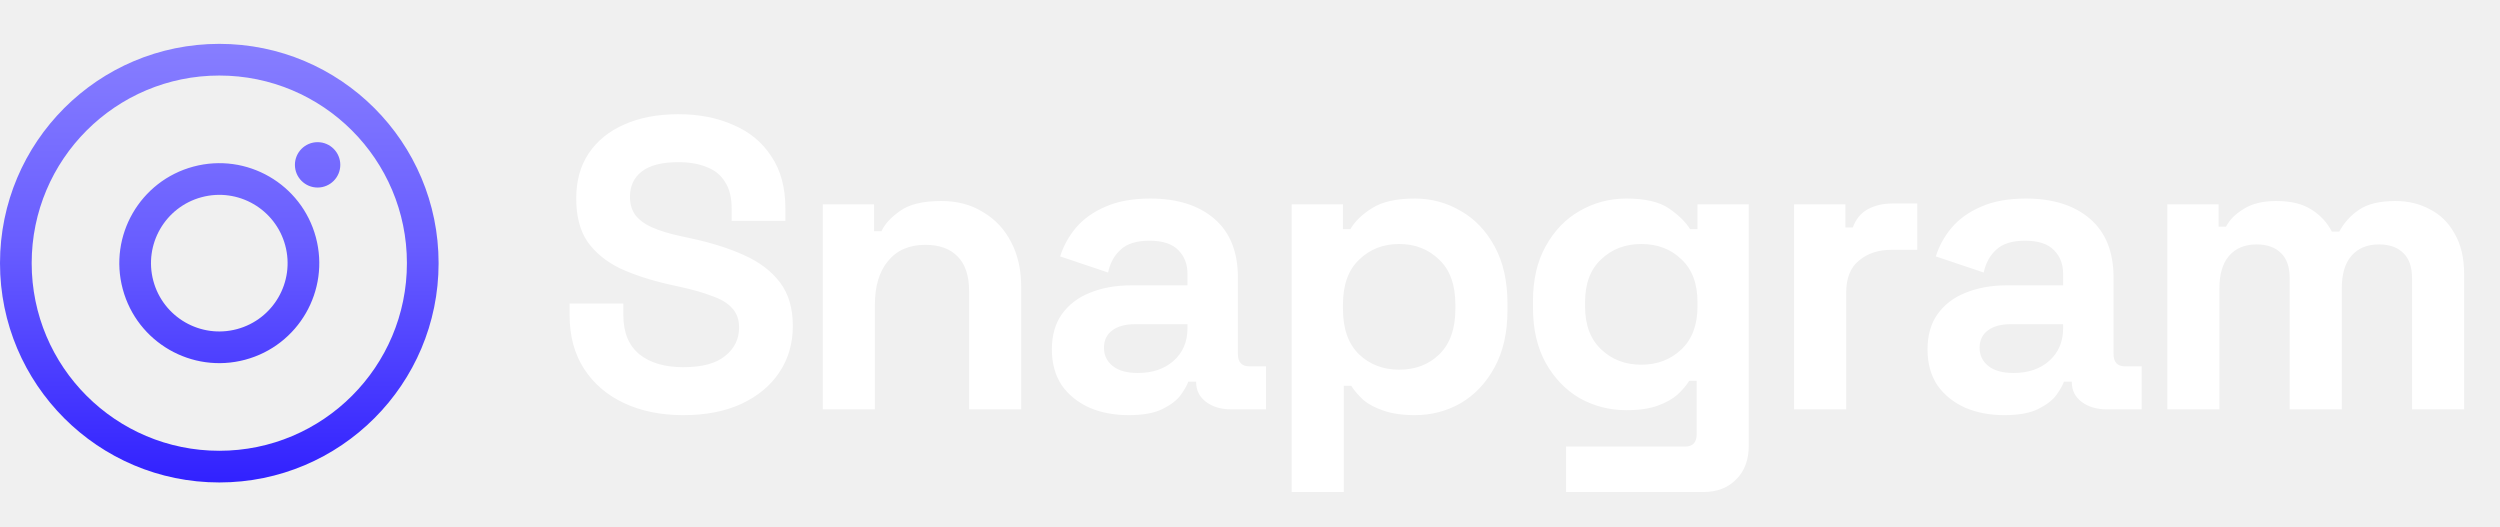
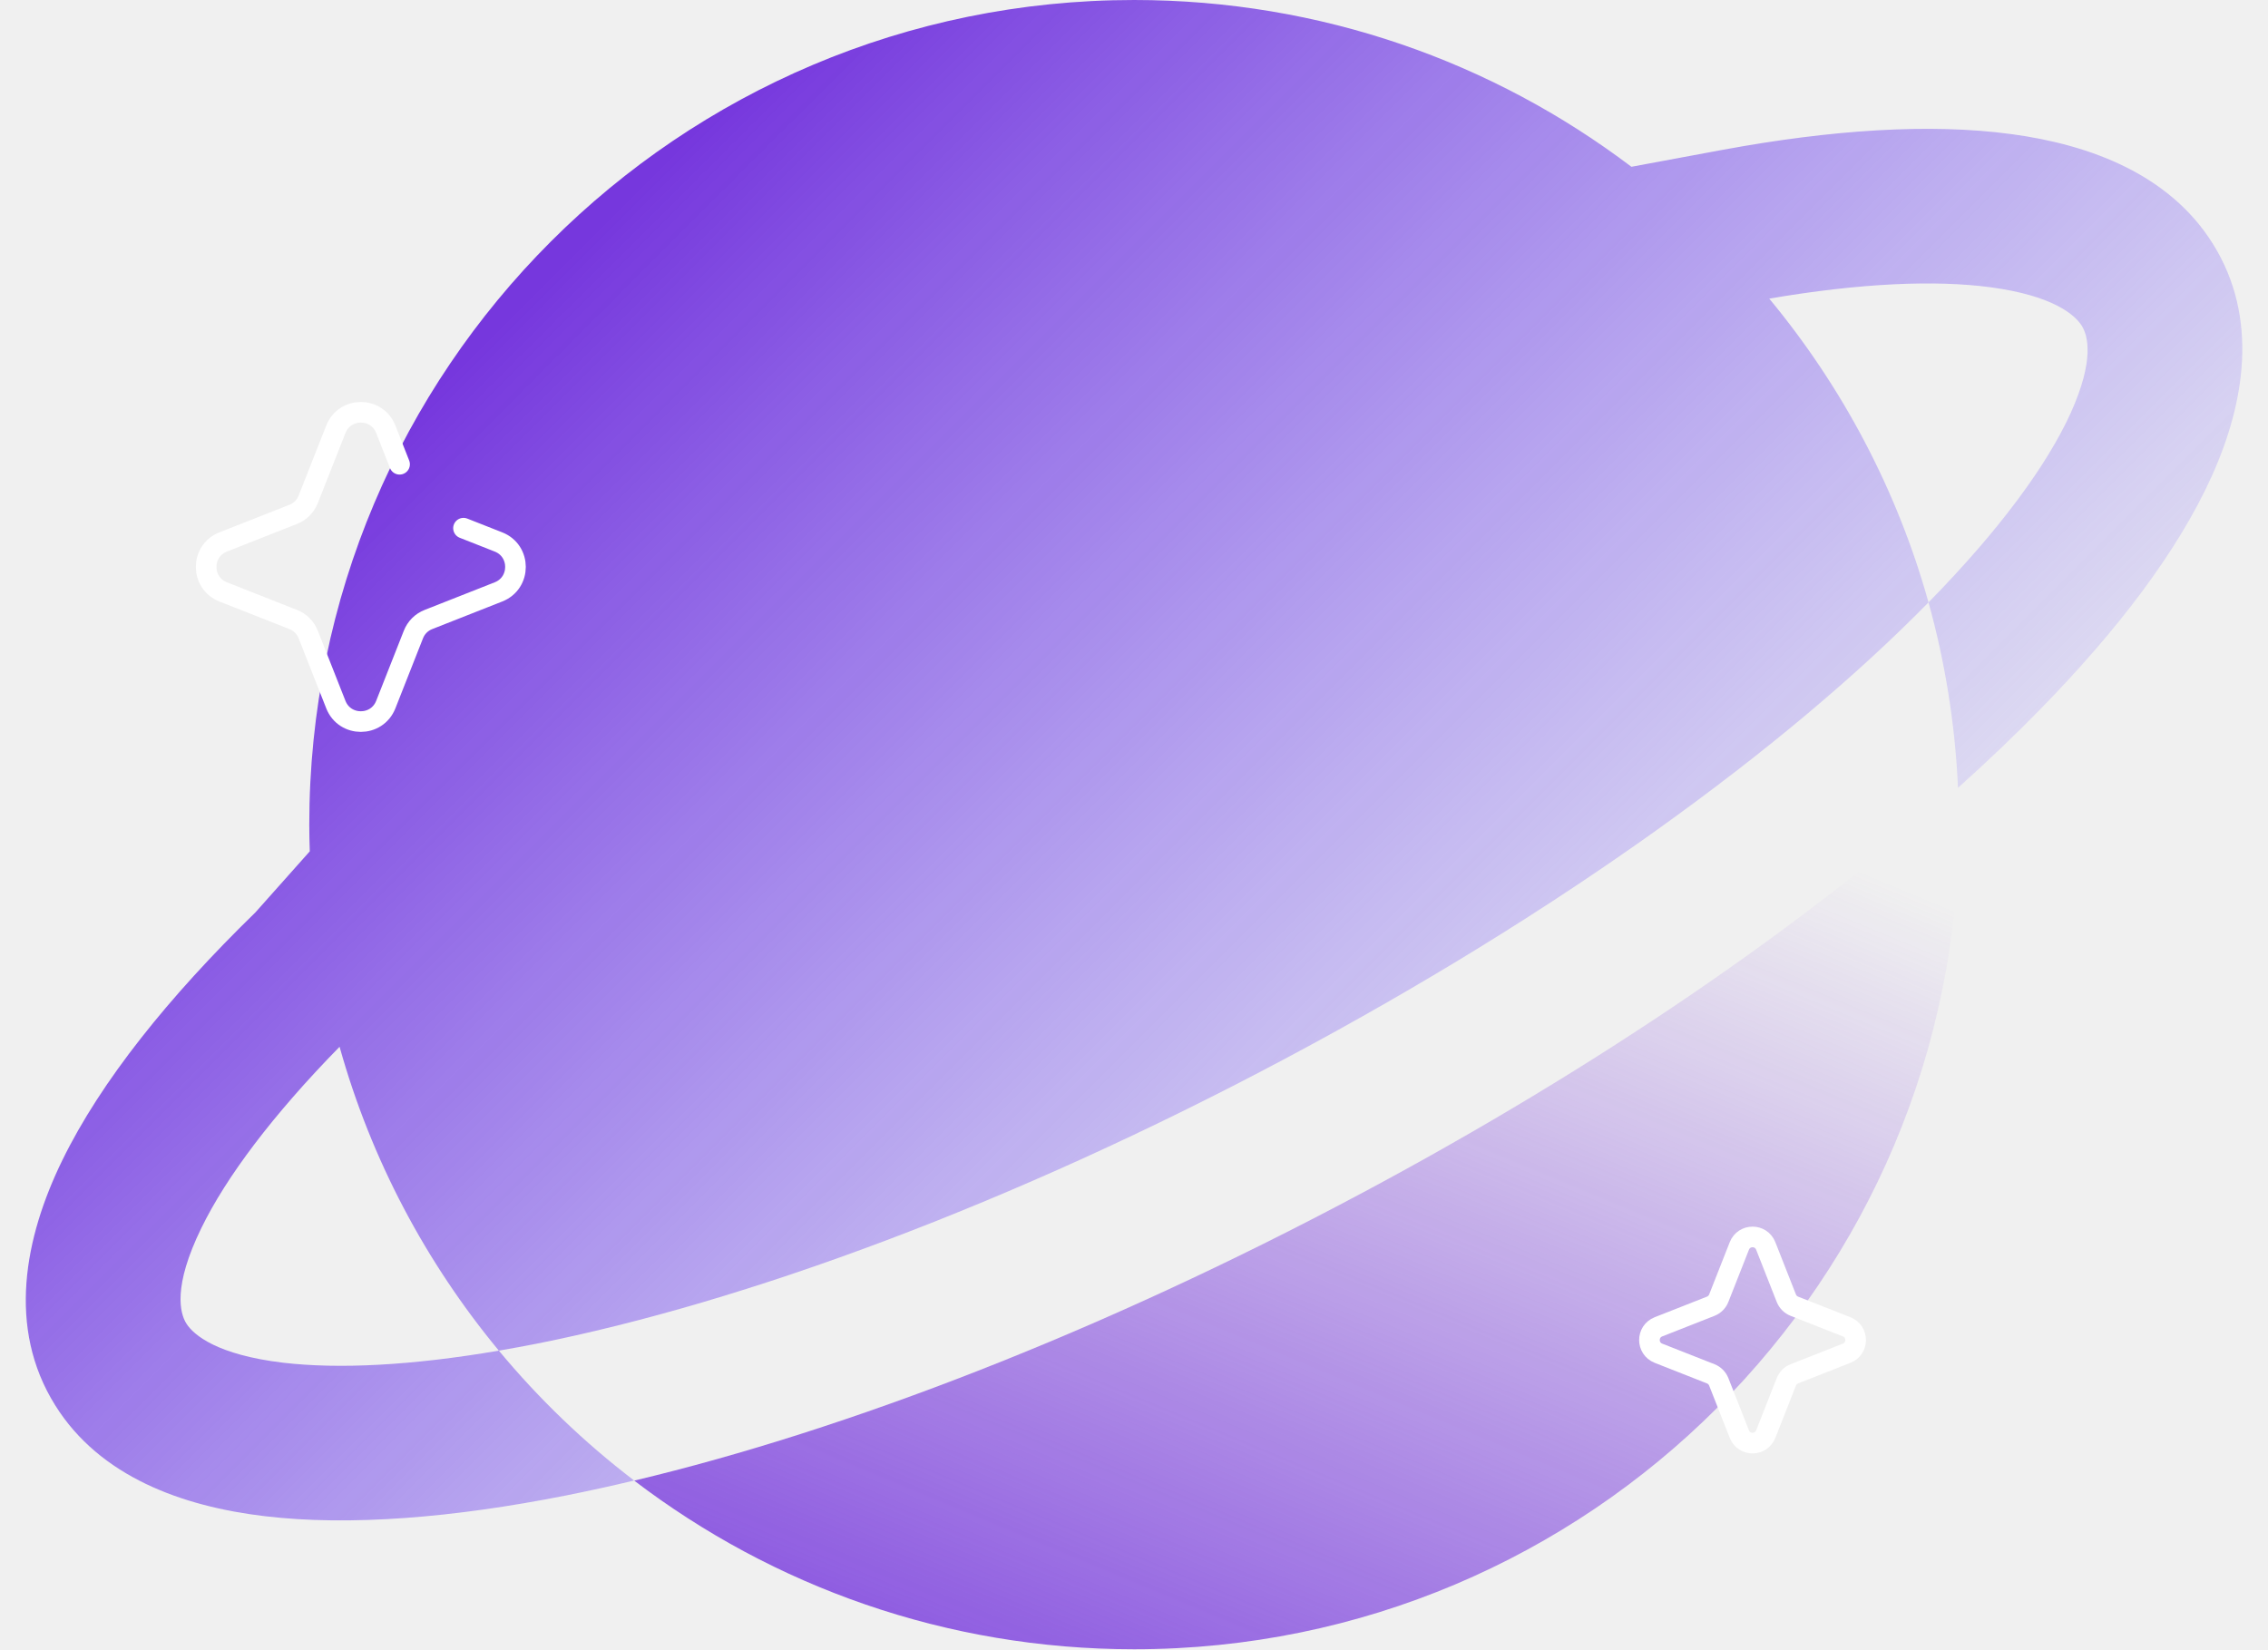
- <svg xmlns="http://www.w3.org/2000/svg" width="171" height="36" viewBox="0 0 171 36" fill="none">
-   <path fill-rule="evenodd" clip-rule="evenodd" d="M27.833 18C27.833 25.088 22.088 30.833 15 30.833C7.912 30.833 2.167 25.088 2.167 18C2.167 10.912 7.912 5.167 15 5.167C22.088 5.167 27.833 10.912 27.833 18ZM30 18C30 26.284 23.284 33 15 33C6.716 33 0 26.284 0 18C0 9.716 6.716 3 15 3C23.284 3 30 9.716 30 18ZM23.276 11.276C23.276 12.133 22.581 12.828 21.724 12.828C20.867 12.828 20.172 12.133 20.172 11.276C20.172 10.419 20.867 9.724 21.724 9.724C22.581 9.724 23.276 10.419 23.276 11.276ZM10.488 19.209C11.156 21.701 13.717 23.18 16.209 22.512C18.701 21.844 20.18 19.283 19.512 16.791C18.844 14.299 16.283 12.82 13.791 13.488C11.299 14.156 9.82 16.717 10.488 19.209ZM8.395 19.77C9.372 23.418 13.122 25.582 16.77 24.605C20.417 23.627 22.582 19.878 21.605 16.23C20.627 12.582 16.878 10.418 13.23 11.395C9.582 12.373 7.418 16.122 8.395 19.77Z" fill="url(#paint0_linear_120_1360)" />
-   <path d="M46.737 28.396C45.21 28.396 43.862 28.122 42.694 27.576C41.525 27.029 40.611 26.247 39.951 25.229C39.291 24.211 38.961 22.986 38.961 21.553V20.762H42.637V21.553C42.637 22.741 43.005 23.636 43.74 24.239C44.475 24.824 45.474 25.116 46.737 25.116C48.019 25.116 48.971 24.861 49.593 24.352C50.234 23.844 50.554 23.193 50.554 22.402C50.554 21.855 50.394 21.412 50.073 21.073C49.772 20.733 49.319 20.46 48.716 20.253C48.132 20.026 47.416 19.819 46.567 19.631L45.917 19.489C44.56 19.188 43.391 18.811 42.411 18.358C41.45 17.887 40.705 17.274 40.177 16.52C39.668 15.766 39.414 14.786 39.414 13.58C39.414 12.373 39.697 11.346 40.262 10.498C40.846 9.631 41.657 8.971 42.694 8.519C43.749 8.047 44.984 7.812 46.398 7.812C47.811 7.812 49.065 8.057 50.158 8.547C51.27 9.018 52.137 9.734 52.76 10.696C53.4 11.638 53.721 12.826 53.721 14.258V15.107H50.045V14.258C50.045 13.504 49.894 12.901 49.593 12.449C49.31 11.978 48.895 11.638 48.349 11.431C47.802 11.205 47.152 11.092 46.398 11.092C45.267 11.092 44.428 11.308 43.881 11.742C43.353 12.157 43.09 12.732 43.09 13.467C43.09 13.957 43.212 14.371 43.457 14.711C43.721 15.05 44.107 15.333 44.616 15.559C45.125 15.785 45.776 15.983 46.567 16.153L47.218 16.294C48.631 16.596 49.857 16.982 50.893 17.453C51.949 17.925 52.769 18.547 53.353 19.32C53.938 20.093 54.23 21.082 54.23 22.288C54.23 23.495 53.919 24.56 53.297 25.483C52.694 26.388 51.826 27.105 50.695 27.632C49.583 28.141 48.264 28.396 46.737 28.396ZM56.278 28V13.976H59.784V15.813H60.293C60.519 15.323 60.944 14.862 61.566 14.428C62.188 13.976 63.13 13.749 64.393 13.749C65.486 13.749 66.438 14.004 67.249 14.513C68.078 15.003 68.719 15.691 69.171 16.577C69.624 17.444 69.85 18.462 69.85 19.631V28H66.287V19.913C66.287 18.858 66.024 18.066 65.496 17.538C64.987 17.011 64.252 16.747 63.29 16.747C62.197 16.747 61.349 17.114 60.746 17.849C60.142 18.566 59.841 19.574 59.841 20.875V28H56.278ZM77.208 28.396C76.209 28.396 75.313 28.226 74.521 27.887C73.73 27.529 73.098 27.02 72.627 26.36C72.175 25.681 71.948 24.861 71.948 23.9C71.948 22.939 72.175 22.138 72.627 21.497C73.098 20.837 73.739 20.347 74.55 20.026C75.379 19.687 76.322 19.517 77.377 19.517H81.223V18.726C81.223 18.066 81.015 17.529 80.601 17.114C80.186 16.681 79.526 16.464 78.621 16.464C77.735 16.464 77.076 16.671 76.642 17.086C76.209 17.482 75.926 18 75.794 18.641L72.514 17.538C72.74 16.822 73.098 16.172 73.588 15.587C74.097 14.984 74.766 14.503 75.596 14.145C76.444 13.768 77.472 13.58 78.678 13.58C80.525 13.58 81.986 14.042 83.061 14.965C84.135 15.889 84.672 17.227 84.672 18.98V24.211C84.672 24.777 84.936 25.059 85.464 25.059H86.595V28H84.22C83.522 28 82.947 27.83 82.495 27.491C82.043 27.152 81.816 26.699 81.816 26.134V26.106H81.279C81.204 26.332 81.034 26.633 80.77 27.01C80.506 27.369 80.092 27.689 79.526 27.972C78.961 28.255 78.188 28.396 77.208 28.396ZM77.83 25.512C78.829 25.512 79.639 25.238 80.261 24.692C80.902 24.126 81.223 23.382 81.223 22.458V22.175H77.632C76.972 22.175 76.454 22.317 76.077 22.599C75.7 22.882 75.511 23.278 75.511 23.787C75.511 24.296 75.709 24.711 76.105 25.031C76.501 25.352 77.076 25.512 77.83 25.512ZM88.351 33.655V13.976H91.858V15.672H92.366C92.687 15.126 93.186 14.645 93.865 14.23C94.544 13.797 95.514 13.58 96.777 13.58C97.908 13.58 98.954 13.863 99.916 14.428C100.877 14.975 101.65 15.785 102.234 16.86C102.819 17.934 103.111 19.235 103.111 20.762V21.214C103.111 22.741 102.819 24.041 102.234 25.116C101.65 26.19 100.877 27.01 99.916 27.576C98.954 28.122 97.908 28.396 96.777 28.396C95.929 28.396 95.213 28.292 94.628 28.085C94.063 27.896 93.601 27.651 93.243 27.35C92.904 27.029 92.63 26.709 92.423 26.388H91.914V33.655H88.351ZM95.703 25.286C96.815 25.286 97.729 24.937 98.445 24.239C99.181 23.523 99.548 22.486 99.548 21.129V20.846C99.548 19.489 99.181 18.462 98.445 17.765C97.71 17.048 96.796 16.69 95.703 16.69C94.61 16.69 93.695 17.048 92.96 17.765C92.225 18.462 91.858 19.489 91.858 20.846V21.129C91.858 22.486 92.225 23.523 92.96 24.239C93.695 24.937 94.61 25.286 95.703 25.286ZM104.855 21.044V20.592C104.855 19.122 105.148 17.868 105.732 16.831C106.316 15.776 107.089 14.975 108.05 14.428C109.031 13.863 110.096 13.58 111.245 13.58C112.527 13.58 113.498 13.806 114.158 14.258C114.818 14.711 115.298 15.182 115.6 15.672H116.109V13.976H119.615V30.488C119.615 31.45 119.332 32.213 118.767 32.779C118.201 33.363 117.447 33.655 116.505 33.655H107.117V30.545H115.26C115.788 30.545 116.052 30.262 116.052 29.697V26.049H115.543C115.355 26.351 115.091 26.662 114.752 26.982C114.412 27.284 113.96 27.538 113.394 27.745C112.829 27.953 112.113 28.056 111.245 28.056C110.096 28.056 109.031 27.783 108.05 27.237C107.089 26.671 106.316 25.87 105.732 24.833C105.148 23.778 104.855 22.515 104.855 21.044ZM112.263 24.946C113.357 24.946 114.271 24.598 115.006 23.9C115.741 23.203 116.109 22.223 116.109 20.96V20.677C116.109 19.395 115.741 18.415 115.006 17.736C114.29 17.039 113.376 16.69 112.263 16.69C111.17 16.69 110.256 17.039 109.521 17.736C108.786 18.415 108.418 19.395 108.418 20.677V20.96C108.418 22.223 108.786 23.203 109.521 23.9C110.256 24.598 111.17 24.946 112.263 24.946ZM122.716 28V13.976H126.223V15.559H126.731C126.939 14.993 127.278 14.579 127.749 14.315C128.239 14.051 128.805 13.919 129.446 13.919H131.142V17.086H129.389C128.485 17.086 127.74 17.331 127.156 17.821C126.571 18.292 126.279 19.027 126.279 20.026V28H122.716ZM137.102 28.396C136.103 28.396 135.207 28.226 134.416 27.887C133.624 27.529 132.992 27.02 132.521 26.36C132.069 25.681 131.843 24.861 131.843 23.9C131.843 22.939 132.069 22.138 132.521 21.497C132.992 20.837 133.633 20.347 134.444 20.026C135.273 19.687 136.216 19.517 137.271 19.517H141.117V18.726C141.117 18.066 140.909 17.529 140.495 17.114C140.08 16.681 139.42 16.464 138.515 16.464C137.63 16.464 136.97 16.671 136.536 17.086C136.103 17.482 135.82 18 135.688 18.641L132.408 17.538C132.634 16.822 132.992 16.172 133.483 15.587C133.992 14.984 134.661 14.503 135.49 14.145C136.338 13.768 137.366 13.58 138.572 13.58C140.419 13.58 141.88 14.042 142.955 14.965C144.029 15.889 144.566 17.227 144.566 18.98V24.211C144.566 24.777 144.83 25.059 145.358 25.059H146.489V28H144.114C143.416 28 142.842 27.83 142.389 27.491C141.937 27.152 141.711 26.699 141.711 26.134V26.106H141.173C141.098 26.332 140.928 26.633 140.664 27.01C140.4 27.369 139.986 27.689 139.42 27.972C138.855 28.255 138.082 28.396 137.102 28.396ZM137.724 25.512C138.723 25.512 139.533 25.238 140.155 24.692C140.796 24.126 141.117 23.382 141.117 22.458V22.175H137.526C136.866 22.175 136.348 22.317 135.971 22.599C135.594 22.882 135.405 23.278 135.405 23.787C135.405 24.296 135.603 24.711 135.999 25.031C136.395 25.352 136.97 25.512 137.724 25.512ZM148.246 28V13.976H151.752V15.502H152.261C152.506 15.031 152.911 14.626 153.476 14.287C154.042 13.928 154.787 13.749 155.71 13.749C156.709 13.749 157.51 13.947 158.114 14.343C158.717 14.72 159.179 15.22 159.499 15.842H160.008C160.328 15.239 160.781 14.739 161.365 14.343C161.949 13.947 162.779 13.749 163.853 13.749C164.72 13.749 165.503 13.938 166.2 14.315C166.916 14.673 167.482 15.229 167.897 15.983C168.33 16.718 168.547 17.651 168.547 18.782V28H164.984V19.037C164.984 18.264 164.786 17.689 164.391 17.312C163.995 16.916 163.439 16.718 162.722 16.718C161.912 16.718 161.28 16.982 160.828 17.51C160.394 18.019 160.178 18.754 160.178 19.715V28H156.615V19.037C156.615 18.264 156.417 17.689 156.021 17.312C155.625 16.916 155.069 16.718 154.353 16.718C153.542 16.718 152.911 16.982 152.459 17.51C152.025 18.019 151.808 18.754 151.808 19.715V28H148.246Z" fill="white" />
+ <svg xmlns="http://www.w3.org/2000/svg" width="22" height="16" viewBox="0 0 22 16" fill="none">
+   <path d="M18.993 7.643C19.275 7.39 19.538 7.139 19.781 6.891C20.535 6.122 21.124 5.351 21.453 4.623C21.777 3.907 21.912 3.079 21.465 2.365C21.046 1.694 20.28 1.404 19.51 1.301C18.719 1.194 17.76 1.26 16.713 1.453L15.825 1.618C14.483 0.602 12.812 0 11.001 0C6.582 0 3 3.582 3 8C3 8.087 3.002 8.173 3.005 8.259L2.477 8.852C1.638 9.669 0.98 10.488 0.605 11.255C0.239 12.004 0.065 12.882 0.536 13.634C0.968 14.326 1.768 14.614 2.568 14.709C3.392 14.807 4.395 14.725 5.491 14.508C5.706 14.465 5.926 14.417 6.151 14.363C5.668 13.994 5.227 13.571 4.839 13.103C3.987 13.249 3.28 13.283 2.745 13.22C2.112 13.144 1.88 12.955 1.807 12.839C1.745 12.739 1.676 12.481 1.953 11.914C2.194 11.42 2.641 10.822 3.294 10.155C3.6 11.251 4.133 12.251 4.839 13.103C4.956 13.083 5.076 13.061 5.199 13.037C7.22 12.636 9.812 11.685 12.479 10.264C15.144 8.844 17.327 7.252 18.707 5.844C18.401 4.749 17.868 3.749 17.162 2.897C18.046 2.746 18.772 2.715 19.31 2.787C19.905 2.867 20.124 3.049 20.194 3.161C20.253 3.256 20.319 3.49 20.087 4.005C19.859 4.507 19.403 5.134 18.71 5.841L18.707 5.844C18.867 6.42 18.965 7.022 18.993 7.643Z" fill="url(#paint0_linear_1747_11)" />
+   <path d="M11.001 16C15.42 16 19.001 12.418 19.001 8C19.001 7.88 18.999 7.761 18.994 7.643C17.512 8.97 15.504 10.353 13.185 11.588C10.693 12.916 8.226 13.87 6.152 14.364C7.498 15.39 9.178 16 11.001 16Z" fill="url(#paint1_linear_1747_11)" />
+   <path d="M16.872 12.087C16.918 11.971 17.082 11.971 17.128 12.087L17.328 12.595C17.342 12.63 17.37 12.658 17.405 12.672L17.913 12.872C18.029 12.918 18.029 13.082 17.913 13.128L17.405 13.328C17.37 13.342 17.342 13.37 17.328 13.405L17.128 13.913C17.082 14.029 16.918 14.029 16.872 13.913L16.672 13.405C16.658 13.37 16.63 13.342 16.595 13.328L16.087 13.128C15.971 13.082 15.971 12.918 16.087 12.872L16.595 12.672C16.63 12.658 16.658 12.63 16.672 12.595L16.872 12.087Z" stroke="white" stroke-width="0.2" />
+   <path d="M3.876 4.504L3.742 4.164C3.655 3.945 3.345 3.945 3.258 4.164L2.99 4.844C2.964 4.911 2.911 4.964 2.844 4.99L2.164 5.258C1.945 5.345 1.945 5.655 2.164 5.742L2.844 6.01C2.911 6.036 2.964 6.089 2.99 6.156L3.258 6.836C3.345 7.055 3.655 7.055 3.742 6.836L4.01 6.156C4.036 6.089 4.089 6.036 4.156 6.01L4.836 5.742C5.055 5.655 5.055 5.345 4.836 5.258L4.496 5.124" stroke="white" stroke-width="0.2" stroke-linecap="round" />
  <defs>
-     <linearGradient id="paint0_linear_120_1360" x1="15" y1="3" x2="15" y2="33" gradientUnits="userSpaceOnUse">
-       <stop stop-color="#877EFF" />
-       <stop offset="0.461" stop-color="#685DFF" />
-       <stop offset="1" stop-color="#3121FF" />
+     <linearGradient id="paint0_linear_1747_11" x1="4.5" y1="3.5" x2="16" y2="15" gradientUnits="userSpaceOnUse">
+       <stop stop-color="#7637DD" />
+       <stop offset="1" stop-color="#877EFF" stop-opacity="0" />
+     </linearGradient>
+     <linearGradient id="paint1_linear_1747_11" x1="12" y1="20" x2="17" y2="8" gradientUnits="userSpaceOnUse">
+       <stop stop-color="#7637DD" />
+       <stop offset="1" stop-color="#7637DD" stop-opacity="0" />
    </linearGradient>
  </defs>
</svg>
